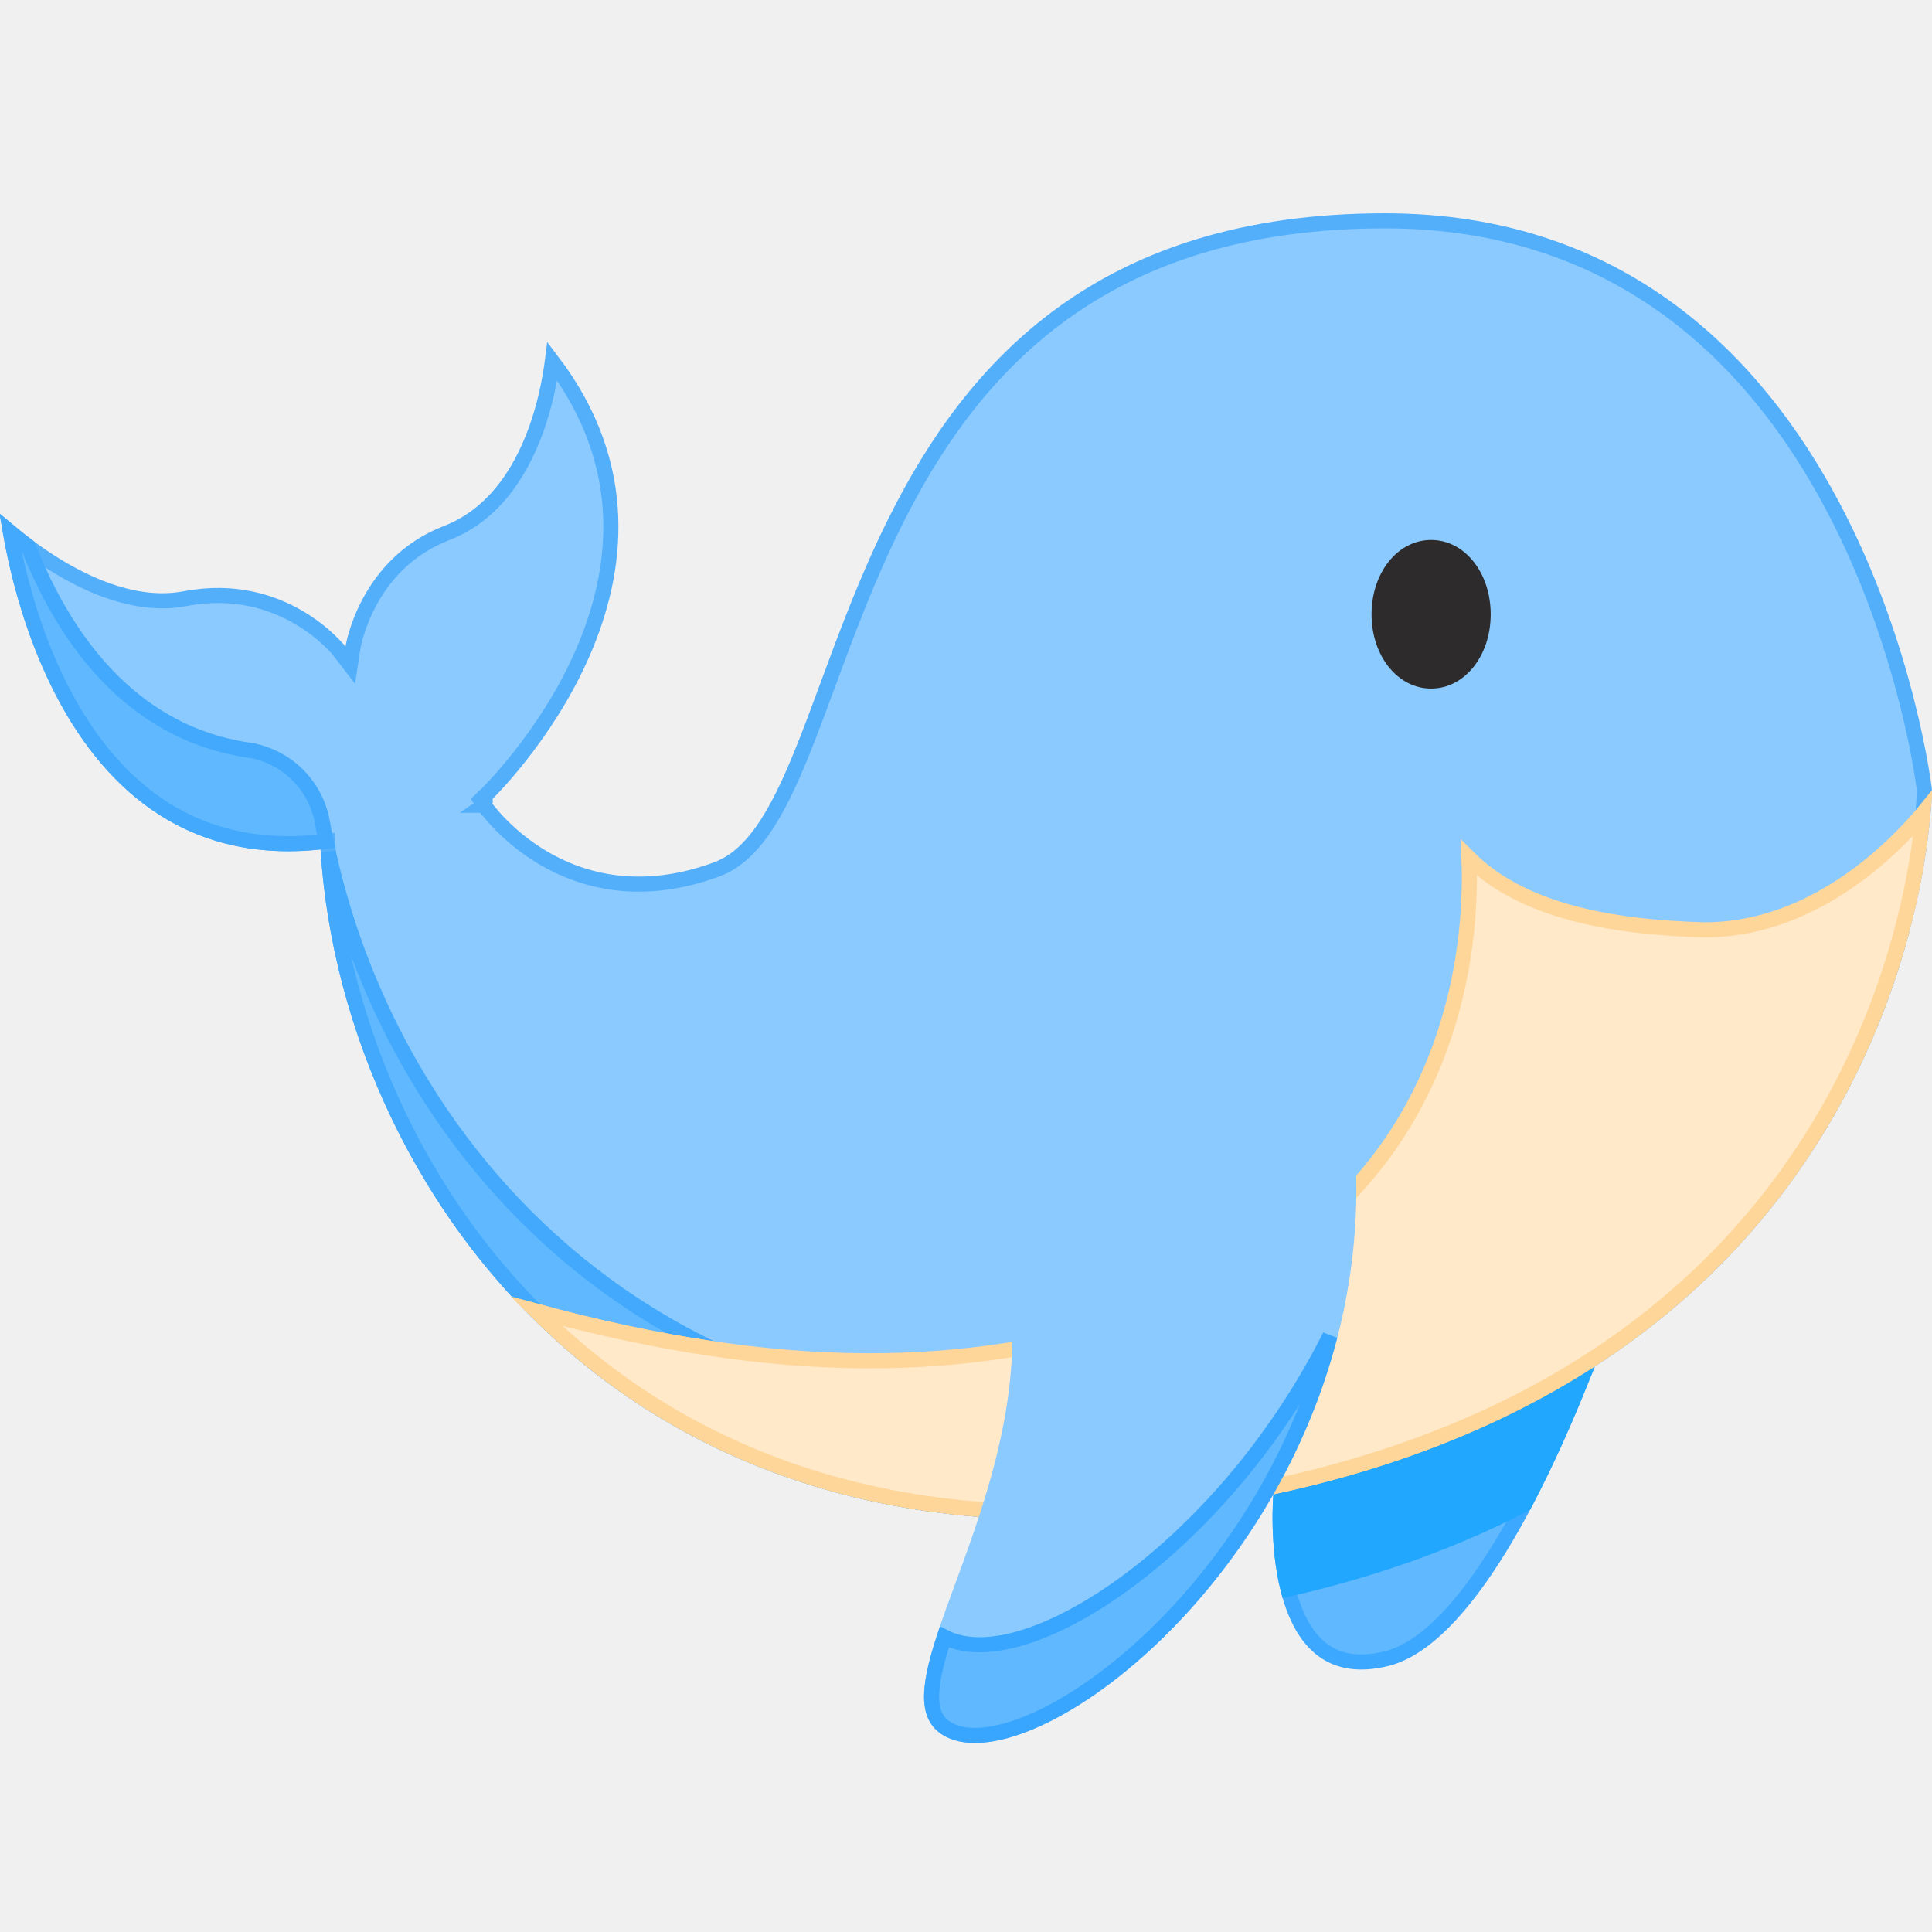
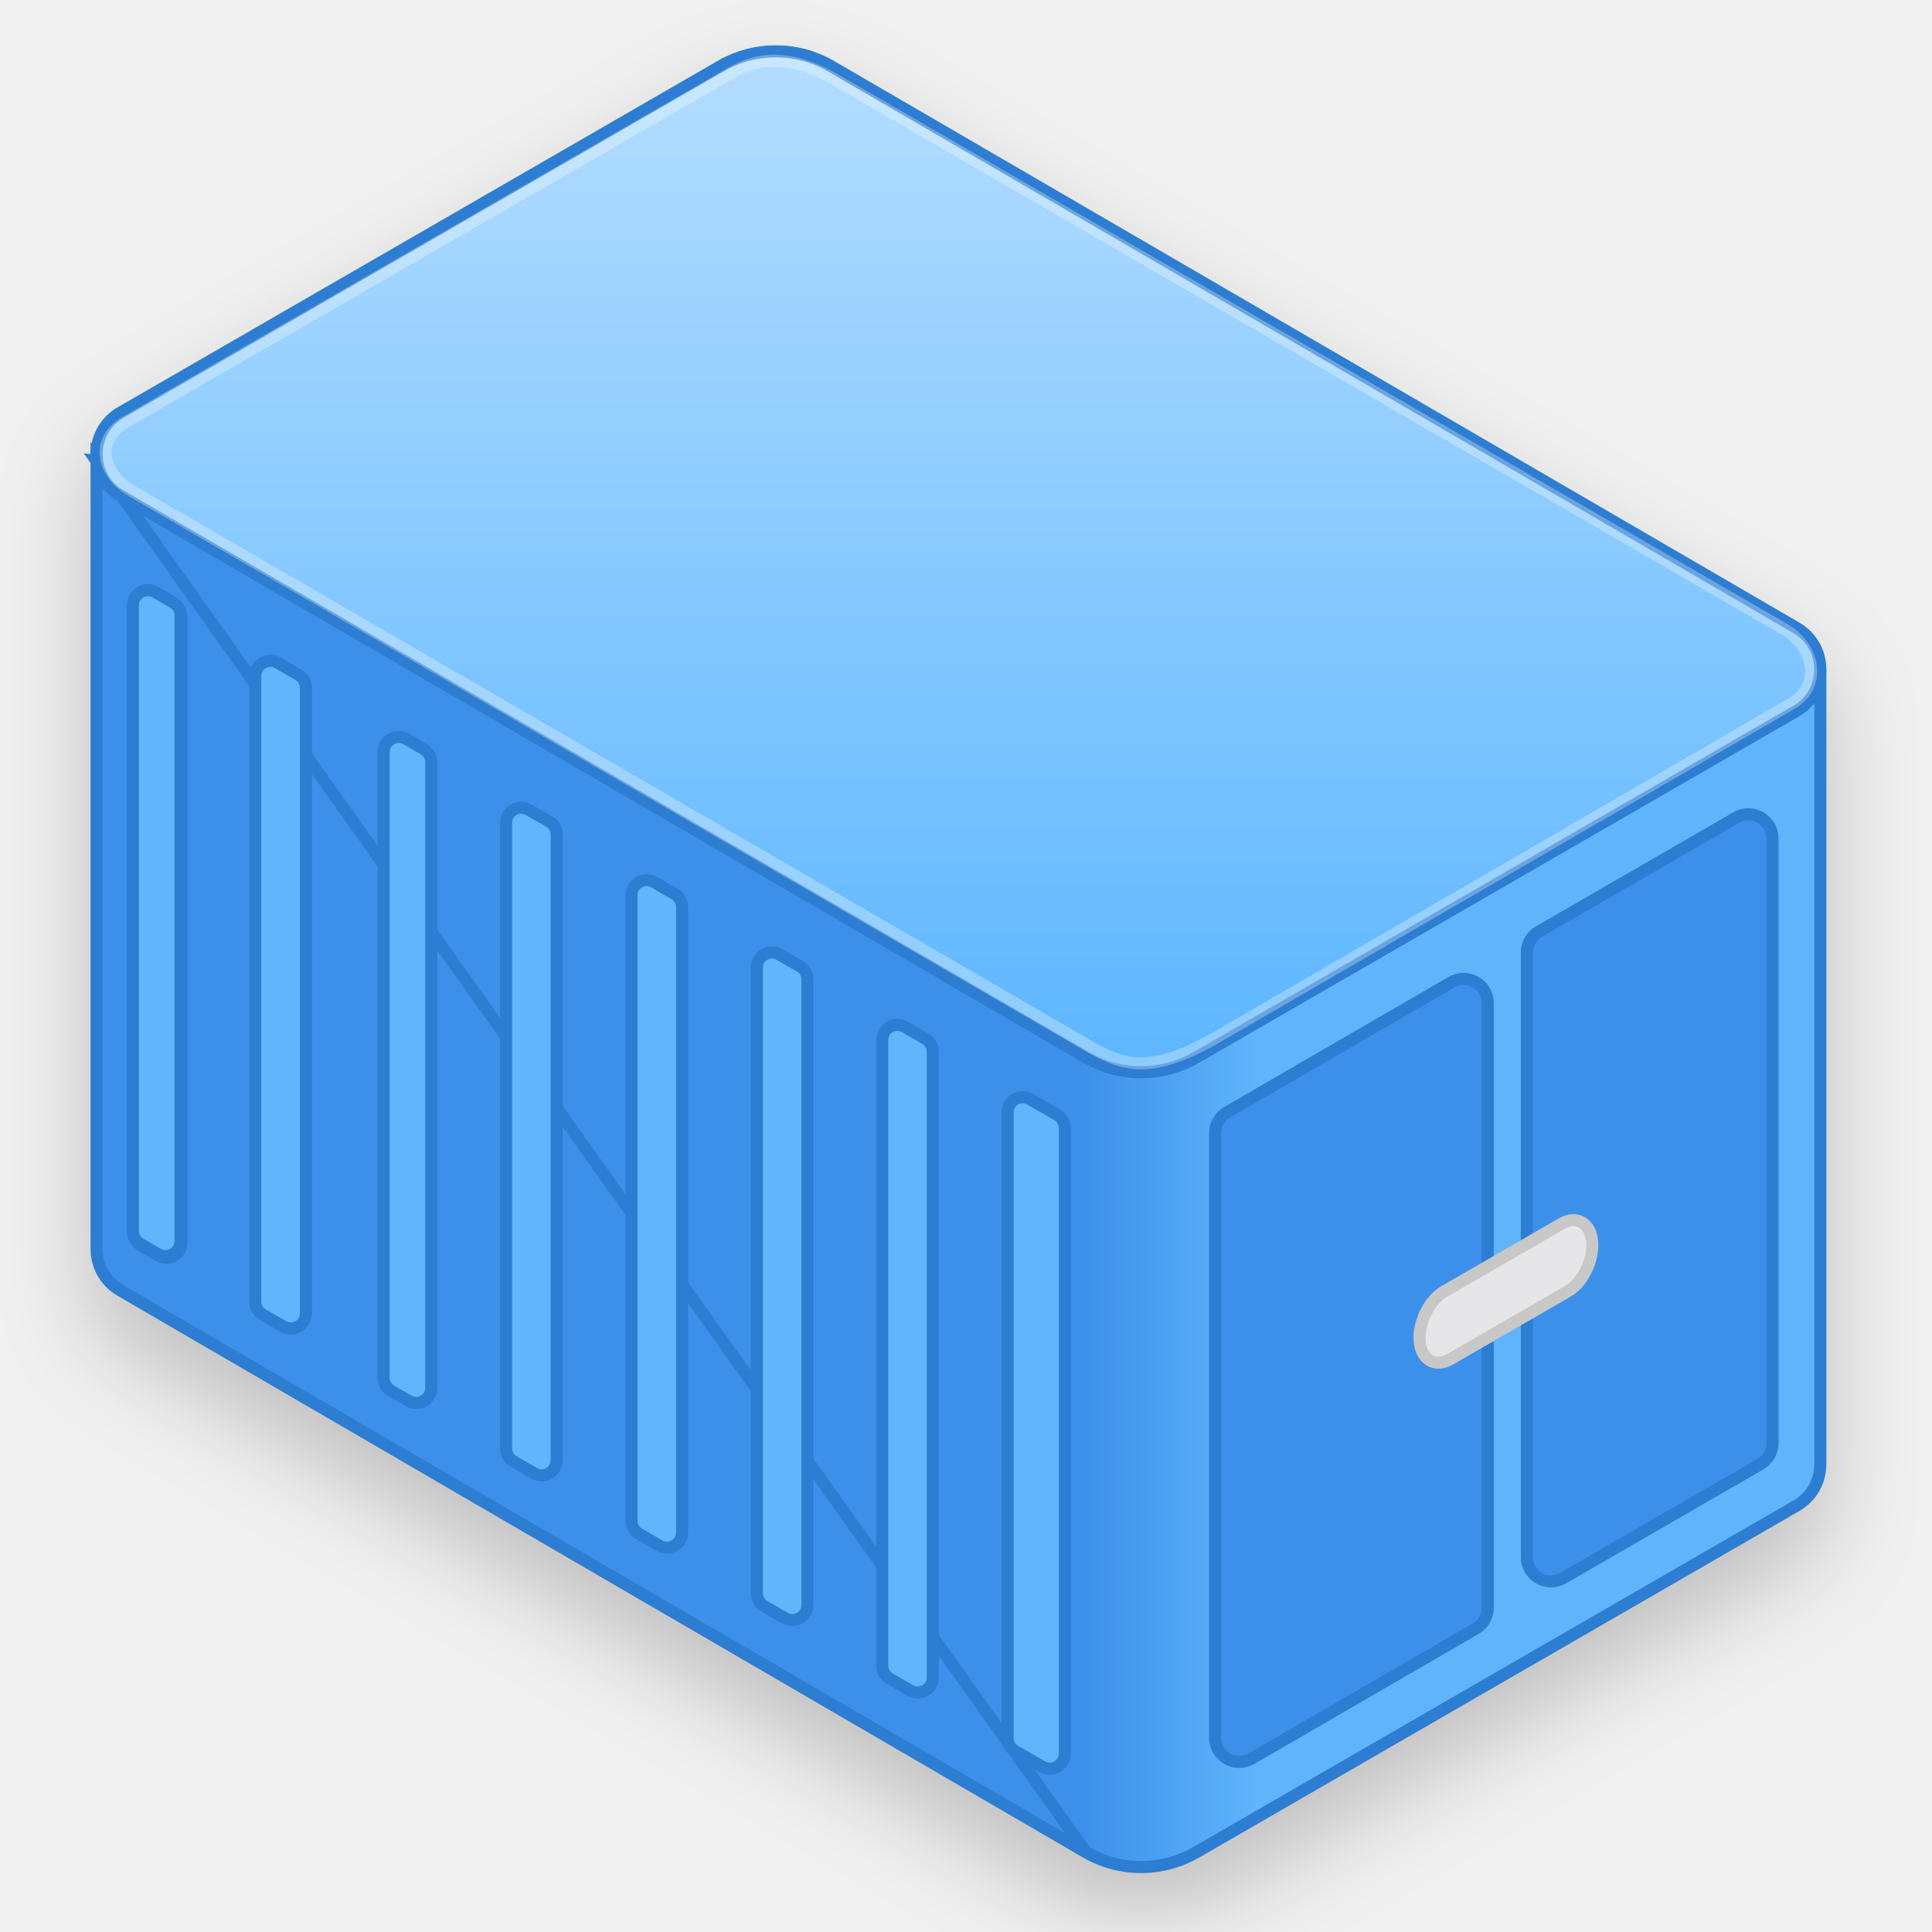
<svg xmlns="http://www.w3.org/2000/svg" width="64" height="64" viewBox="0 0 64 64" fill="none">
-   <path d="M52.314 45.881C49.727 47.449 46.584 48.76 42.766 49.63L42.765 49.63C42.649 49.656 42.533 49.681 42.419 49.705C42.417 49.734 42.416 49.766 42.414 49.801C42.407 49.979 42.401 50.233 42.408 50.535C42.421 51.141 42.484 51.93 42.678 52.682C42.873 53.438 43.193 54.125 43.697 54.561C44.188 54.984 44.885 55.198 45.914 54.95C46.549 54.796 47.195 54.365 47.836 53.718C48.475 53.073 49.093 52.23 49.677 51.279C50.702 49.609 51.606 47.631 52.314 45.881Z" fill="#60B8FF" stroke="#3CA8FF" stroke-width="0.5" />
-   <path d="M52.314 45.881C49.727 47.449 46.584 48.76 42.766 49.63L42.765 49.63C42.65 49.656 42.533 49.681 42.419 49.705C42.417 49.74 42.416 49.78 42.414 49.824C42.407 50.016 42.401 50.289 42.41 50.612C42.427 51.197 42.49 51.935 42.669 52.643C45.694 51.952 48.283 50.983 50.499 49.831C51.188 48.529 51.802 47.145 52.314 45.881Z" fill="#22A7FF" stroke="#22A7FF" stroke-width="0.5" />
-   <path d="M10.592 27.891L10.852 27.863L10.868 28.124C11.217 33.84 13.921 40.291 19.151 44.713C24.373 49.128 32.136 51.539 42.654 49.142C53.161 46.748 58.425 40.992 61.07 35.846C62.395 33.27 63.064 30.842 63.403 29.058C63.572 28.167 63.658 27.438 63.702 26.932C63.724 26.68 63.735 26.483 63.741 26.35C63.744 26.284 63.746 26.234 63.747 26.2L63.747 26.167L63.743 26.131C63.738 26.096 63.731 26.043 63.721 25.974C63.702 25.837 63.671 25.635 63.626 25.376C63.536 24.86 63.389 24.12 63.163 23.233C62.712 21.456 61.946 19.09 60.689 16.727C58.175 12.004 53.716 7.316 45.879 7.316C41.171 7.316 37.759 8.536 35.208 10.378C32.654 12.223 30.945 14.706 29.668 17.261C28.741 19.115 28.048 20.991 27.421 22.689C27.181 23.338 26.951 23.962 26.721 24.548C26.308 25.6 25.894 26.535 25.426 27.266C24.958 27.996 24.419 28.551 23.742 28.8C21.252 29.718 19.321 29.195 18.016 28.432C17.367 28.053 16.876 27.617 16.546 27.275C16.381 27.104 16.256 26.956 16.171 26.85C16.129 26.797 16.096 26.754 16.075 26.724C16.064 26.709 16.055 26.698 16.049 26.689L16.042 26.679L16.04 26.676L16.04 26.675L16.039 26.675C16.039 26.675 16.039 26.675 16.246 26.534L16.039 26.675L15.92 26.499L16.073 26.353L16.073 26.353L16.074 26.353L16.074 26.352L16.078 26.349L16.094 26.333C16.108 26.319 16.13 26.298 16.158 26.269C16.215 26.212 16.297 26.128 16.4 26.017C16.607 25.794 16.895 25.468 17.223 25.052C17.88 24.22 18.688 23.037 19.302 21.628C20.474 18.939 20.936 15.445 18.298 11.969C18.291 12.025 18.283 12.085 18.273 12.147C18.202 12.632 18.073 13.292 17.842 13.993C17.382 15.385 16.498 16.998 14.798 17.656C13.457 18.175 12.681 19.124 12.238 19.95C12.016 20.363 11.878 20.743 11.797 21.02C11.756 21.158 11.729 21.269 11.713 21.345C11.705 21.383 11.699 21.413 11.696 21.431L11.692 21.452L11.691 21.457L11.691 21.457L11.691 21.457L11.691 21.457L11.691 21.457L11.603 22.037L11.246 21.572L11.246 21.572L11.246 21.572L11.246 21.572L11.245 21.572L11.242 21.568L11.229 21.55C11.215 21.535 11.195 21.511 11.168 21.479C11.113 21.417 11.03 21.328 10.918 21.221C10.696 21.009 10.364 20.73 9.929 20.472C9.061 19.956 7.782 19.517 6.128 19.832C4.586 20.126 2.996 19.435 1.824 18.71C1.233 18.345 0.734 17.962 0.384 17.671C0.371 17.66 0.359 17.65 0.347 17.64C0.4 17.95 0.478 18.353 0.589 18.82C0.851 19.93 1.297 21.396 2.029 22.828C2.76 24.26 3.772 25.647 5.161 26.614C6.545 27.577 8.316 28.134 10.592 27.891Z" fill="#8BCAFF" stroke="#54AFFB" stroke-width="0.5" />
-   <path d="M0.934 18.103C0.709 17.934 0.511 17.776 0.347 17.639C0.401 17.949 0.478 18.352 0.589 18.82C0.852 19.93 1.298 21.396 2.029 22.828C2.761 24.26 3.773 25.646 5.162 26.613C6.545 27.577 8.316 28.134 10.593 27.891L10.799 27.869C10.756 27.66 10.717 27.452 10.68 27.244C10.459 25.995 9.474 25.034 8.225 24.847L8.262 24.6L8.225 24.847C4.198 24.244 2.051 20.942 0.934 18.103ZM20.04 42.545C15.044 38.878 12.032 33.481 10.875 28.228C11.251 33.918 13.953 40.318 19.152 44.713C24.373 49.127 32.137 51.539 42.654 49.142C53.161 46.748 58.425 40.991 61.071 35.846C62.04 33.96 62.659 32.154 63.053 30.622C60.923 36.418 55.092 43.43 42.764 46.126C32.889 48.376 25.354 46.448 20.04 42.545Z" fill="#60B8FF" stroke="#42A9FD" stroke-width="0.5" />
-   <path d="M17.769 43.437C22.966 48.643 31.169 51.759 42.654 49.142C53.161 46.748 58.426 40.991 61.071 35.846C62.395 33.269 63.065 30.841 63.403 29.058C63.421 28.962 63.439 28.868 63.455 28.776C62.696 31.246 61.335 34.207 58.931 37.035C55.725 40.804 50.677 44.323 42.766 46.126L42.71 45.882L42.766 46.126C34.917 47.914 28.546 47.062 23.59 44.675C21.713 44.397 19.779 43.981 17.769 43.437Z" fill="#FFDCA7" stroke="#FFCA7A" stroke-width="0.5" />
-   <path d="M48.661 28.424C48.674 28.722 48.681 29.099 48.668 29.539C48.636 30.68 48.474 32.246 47.953 33.943C46.91 37.345 44.428 41.269 38.704 43.35C32.121 45.745 25.514 45.534 17.769 43.437C22.966 48.642 31.17 51.759 42.654 49.142L42.707 49.374L42.654 49.142C53.161 46.748 58.426 40.991 61.071 35.846C62.395 33.269 63.065 30.841 63.403 29.058C63.572 28.172 63.658 27.445 63.702 26.94C63.685 26.961 63.667 26.982 63.649 27.003C63.29 27.423 62.764 27.984 62.092 28.544C60.753 29.663 58.815 30.802 56.468 30.802V30.802L56.461 30.802C53.262 30.717 50.398 30.147 48.661 28.424Z" fill="#FFE9C8" stroke="#FFD699" stroke-width="0.5" />
-   <path d="M44.911 38.496C45.468 50.82 34.231 59.454 31.193 57.449C28.757 55.841 34.841 49.093 33.279 41.65" fill="#8BCAFF" />
-   <path d="M44.056 44.254C42.394 47.555 40.097 50.215 37.864 51.993C36.524 53.059 35.198 53.815 34.035 54.198C32.973 54.547 31.997 54.6 31.282 54.229C31.041 54.966 30.883 55.588 30.863 56.091C30.84 56.65 30.985 57.012 31.331 57.24L31.331 57.24C31.902 57.617 32.891 57.576 34.159 57.037C35.408 56.507 36.854 55.523 38.269 54.155C40.686 51.819 42.987 48.388 44.056 44.254Z" fill="#60B8FF" stroke="#38A6FF" stroke-width="0.5" />
-   <path d="M49.381 20.349C49.381 21.729 48.514 22.81 47.408 22.81C46.301 22.81 45.434 21.729 45.434 20.349C45.434 18.968 46.301 17.887 47.408 17.887C48.514 17.886 49.381 18.968 49.381 20.349Z" fill="#2D2B2B" />
+   <g clip-path="url(#clip0)">
+     <g filter="url(#filter0_d)">
+       <path d="M3.2 15.271L60.3 22.351V48.504C60.3 49.041 60.035 49.576 59.504 49.882L59.504 49.882L39.625 61.36C38.496 62.011 37.106 62.011 35.977 61.36L3.2 15.271ZM3.2 15.271V41.374V41.374C3.2 41.911 3.465 42.445 3.996 42.752L3.996 42.752L35.977 61.36L3.2 15.271Z" fill="url(#paint0_linear)" stroke="#2D7DD2" stroke-width="0.4" />
+       <path d="M59.504 20.796L59.505 20.797C60.565 21.409 60.565 22.94 59.505 23.553L39.625 35.03C38.496 35.682 37.106 35.682 35.977 35.03C35.977 35.03 35.977 35.03 35.977 35.03L3.996 16.422L3.996 16.422C2.935 15.81 2.935 14.279 3.996 13.666L23.875 2.189L23.775 2.016L23.875 2.189C25.004 1.537 26.395 1.537 27.523 2.189C27.523 2.189 27.523 2.189 27.523 2.189L59.504 20.796Z" fill="url(#paint1_linear)" stroke="#2D7DD2" stroke-width="0.4" />
+       <path d="M4.176 13.973L4.177 13.972L24.28 2.384C24.28 2.384 24.28 2.383 24.281 2.383C25.37 1.767 26.488 1.973 27.63 2.62C27.63 2.62 27.63 2.62 27.631 2.62L59.086 20.831L59.087 20.832C59.627 21.137 59.938 21.627 59.99 22.099C60.04 22.563 59.843 23.028 59.324 23.322L59.322 23.323L40.167 34.438C40.167 34.438 40.166 34.438 40.166 34.438C39.117 35.021 38.382 35.229 37.78 35.224C37.181 35.218 36.686 35.003 36.107 34.675C36.106 34.675 36.106 34.675 36.106 34.675L4.406 16.289L4.406 16.289L4.404 16.288C3.856 15.978 3.554 15.529 3.506 15.108C3.459 14.699 3.647 14.272 4.176 13.973Z" stroke="white" stroke-opacity="0.3" stroke-width="0.4" />
+       <path d="M21.845 51.203L21.168 50.812C21.013 50.723 20.918 50.558 20.918 50.379V29.654C20.918 29.269 21.334 29.028 21.668 29.221L22.345 29.612C22.499 29.701 22.595 29.866 22.595 30.045V50.77C22.595 51.155 22.178 51.395 21.845 51.203Z" fill="#60B5FC" stroke="#2D7DD2" stroke-width="0.4" />
+       <path d="M33.378 57.573V36.848C33.378 36.463 33.795 36.222 34.128 36.415L35.024 36.932C35.178 37.021 35.274 37.186 35.274 37.365V58.09C35.274 58.475 34.857 58.716 34.524 58.523L33.628 58.006C33.473 57.917 33.378 57.752 33.378 57.573Z" fill="#60B5FC" stroke="#2D7DD2" stroke-width="0.4" />
+       <path d="M25.071 52.777V32.052C25.071 31.667 25.488 31.426 25.821 31.619L26.498 32.01C26.652 32.099 26.748 32.264 26.748 32.443V53.168C26.748 53.553 26.331 53.793 25.998 53.601L25.321 53.21C25.166 53.121 25.071 52.956 25.071 52.777Z" fill="#60B5FC" stroke="#2D7DD2" stroke-width="0.4" />
+       <path d="M17.691 48.805L17.014 48.414C16.86 48.325 16.764 48.16 16.764 47.981V27.256C16.764 26.871 17.181 26.63 17.514 26.823L18.191 27.213C18.346 27.303 18.441 27.468 18.441 27.646V48.372C18.441 48.757 18.024 48.997 17.691 48.805Z" fill="#60B5FC" stroke="#2D7DD2" stroke-width="0.4" />
+       <path d="M29.225 55.175V34.45C29.225 34.065 29.641 33.824 29.975 34.017L30.651 34.407C30.806 34.497 30.901 34.662 30.901 34.84V55.566C30.901 55.951 30.485 56.191 30.151 55.999L29.475 55.608C29.32 55.519 29.225 55.354 29.225 55.175Z" fill="#60B5FC" stroke="#2D7DD2" stroke-width="0.4" />
+       <path d="M13.457 24.481L14.037 24.815C14.192 24.905 14.287 25.07 14.287 25.248V45.974C14.287 46.359 13.871 46.599 13.537 46.407L12.957 46.072C12.803 45.983 12.707 45.818 12.707 45.639V24.914C12.707 24.529 13.124 24.288 13.457 24.481Z" fill="#60B5FC" stroke="#2D7DD2" stroke-width="0.4" />
+       <path d="M5.181 19.673L5.761 20.008C5.916 20.098 6.011 20.263 6.011 20.441V41.167C6.011 41.552 5.595 41.792 5.261 41.6L4.681 41.265C4.526 41.175 4.431 41.011 4.431 40.832V20.106C4.431 19.721 4.848 19.481 5.181 19.673Z" fill="#60B5FC" stroke="#2D7DD2" stroke-width="0.4" />
+       <path d="M9.384 43.942L8.707 43.551C8.553 43.462 8.457 43.297 8.457 43.118V22.393C8.457 22.008 8.874 21.768 9.207 21.96L9.884 22.351C10.039 22.44 10.134 22.605 10.134 22.784V43.509C10.134 43.894 9.717 44.135 9.384 43.942Z" fill="#60B5FC" stroke="#2D7DD2" stroke-width="0.4" />
+       <path d="M5.151 19.618L5.731 19.953C5.885 20.042 5.981 20.207 5.981 20.386V41.111C5.981 41.496 5.564 41.737 5.231 41.544L4.651 41.209C4.496 41.12 4.401 40.955 4.401 40.776V20.051C4.401 19.666 4.817 19.425 5.151 19.618Z" fill="#60B5FC" stroke="#2D7DD2" stroke-width="0.4" />
+       <path d="M40.65 36.845L48.083 32.536C48.616 32.227 49.284 32.612 49.284 33.228V53.259C49.284 53.544 49.132 53.808 48.885 53.951L41.452 58.259C40.919 58.569 40.251 58.184 40.251 57.567V37.537C40.251 37.252 40.403 36.988 40.65 36.845Z" fill="#3D90E9" stroke="#2D7DD2" stroke-width="0.4" />
+       <path d="M50.58 51.584V31.551C50.58 31.266 50.733 31.002 50.98 30.859L57.517 27.083C58.05 26.775 58.717 27.16 58.717 27.776V47.808C58.717 48.094 58.564 48.358 58.317 48.501L51.78 52.276C51.247 52.585 50.58 52.2 50.58 51.584Z" fill="#3D90E9" stroke="#2D7DD2" stroke-width="0.4" />
+       <path d="M48.036 45.028L48.036 45.028L51.936 42.776C52.176 42.638 52.377 42.395 52.517 42.128C52.658 41.858 52.748 41.544 52.748 41.244C52.748 40.949 52.658 40.684 52.46 40.534C52.249 40.374 51.98 40.392 51.736 40.533L51.736 40.533L47.836 42.785L47.836 42.785C47.597 42.923 47.396 43.166 47.256 43.433C47.115 43.703 47.025 44.017 47.025 44.317C47.025 44.612 47.114 44.877 47.312 45.027C47.523 45.187 47.792 45.169 48.036 45.028Z" fill="#E6E6E8" stroke="#C8C8C8" stroke-width="0.4" />
+     </g>
+   </g>
+   <defs>
+     <filter id="filter0_d" x="0" y="0" width="63.5" height="66.548" filterUnits="userSpaceOnUse" color-interpolation-filters="sRGB">
+       <feFlood flood-opacity="0" result="BackgroundImageFix" />
+       <feColorMatrix in="SourceAlpha" type="matrix" values="0 0 0 0 0 0 0 0 0 0 0 0 0 0 0 0 0 0 127 0" />
+       <feOffset dy="1.5" />
+       <feGaussianBlur stdDeviation="1.5" />
+       <feColorMatrix type="matrix" values="0 0 0 0 0 0 0 0 0 0 0 0 0 0 0 0 0 0 0.2 0" />
+       <feBlend mode="normal" in2="BackgroundImageFix" result="effect1_dropShadow" />
+       <feBlend mode="normal" in="SourceGraphic" in2="effect1_dropShadow" result="shape" />
+     </filter>
+     <linearGradient id="paint0_linear" x1="35.908" y1="38.546" x2="41.58" y2="38.546" gradientUnits="userSpaceOnUse">
+       <stop stop-color="#3D90E9" />
+       <stop offset="1" stop-color="#5FB4FC" />
+     </linearGradient>
+     <linearGradient id="paint1_linear" x1="31.75" y1="1.5" x2="31.75" y2="35.719" gradientUnits="userSpaceOnUse">
+       <stop stop-color="#B4DDFF" />
+       <stop offset="1" stop-color="#5CB6FF" />
+     </linearGradient>
+     <clipPath id="clip0">
+       <rect width="64" height="64" fill="white" />
+     </clipPath>
+   </defs>
</svg>
